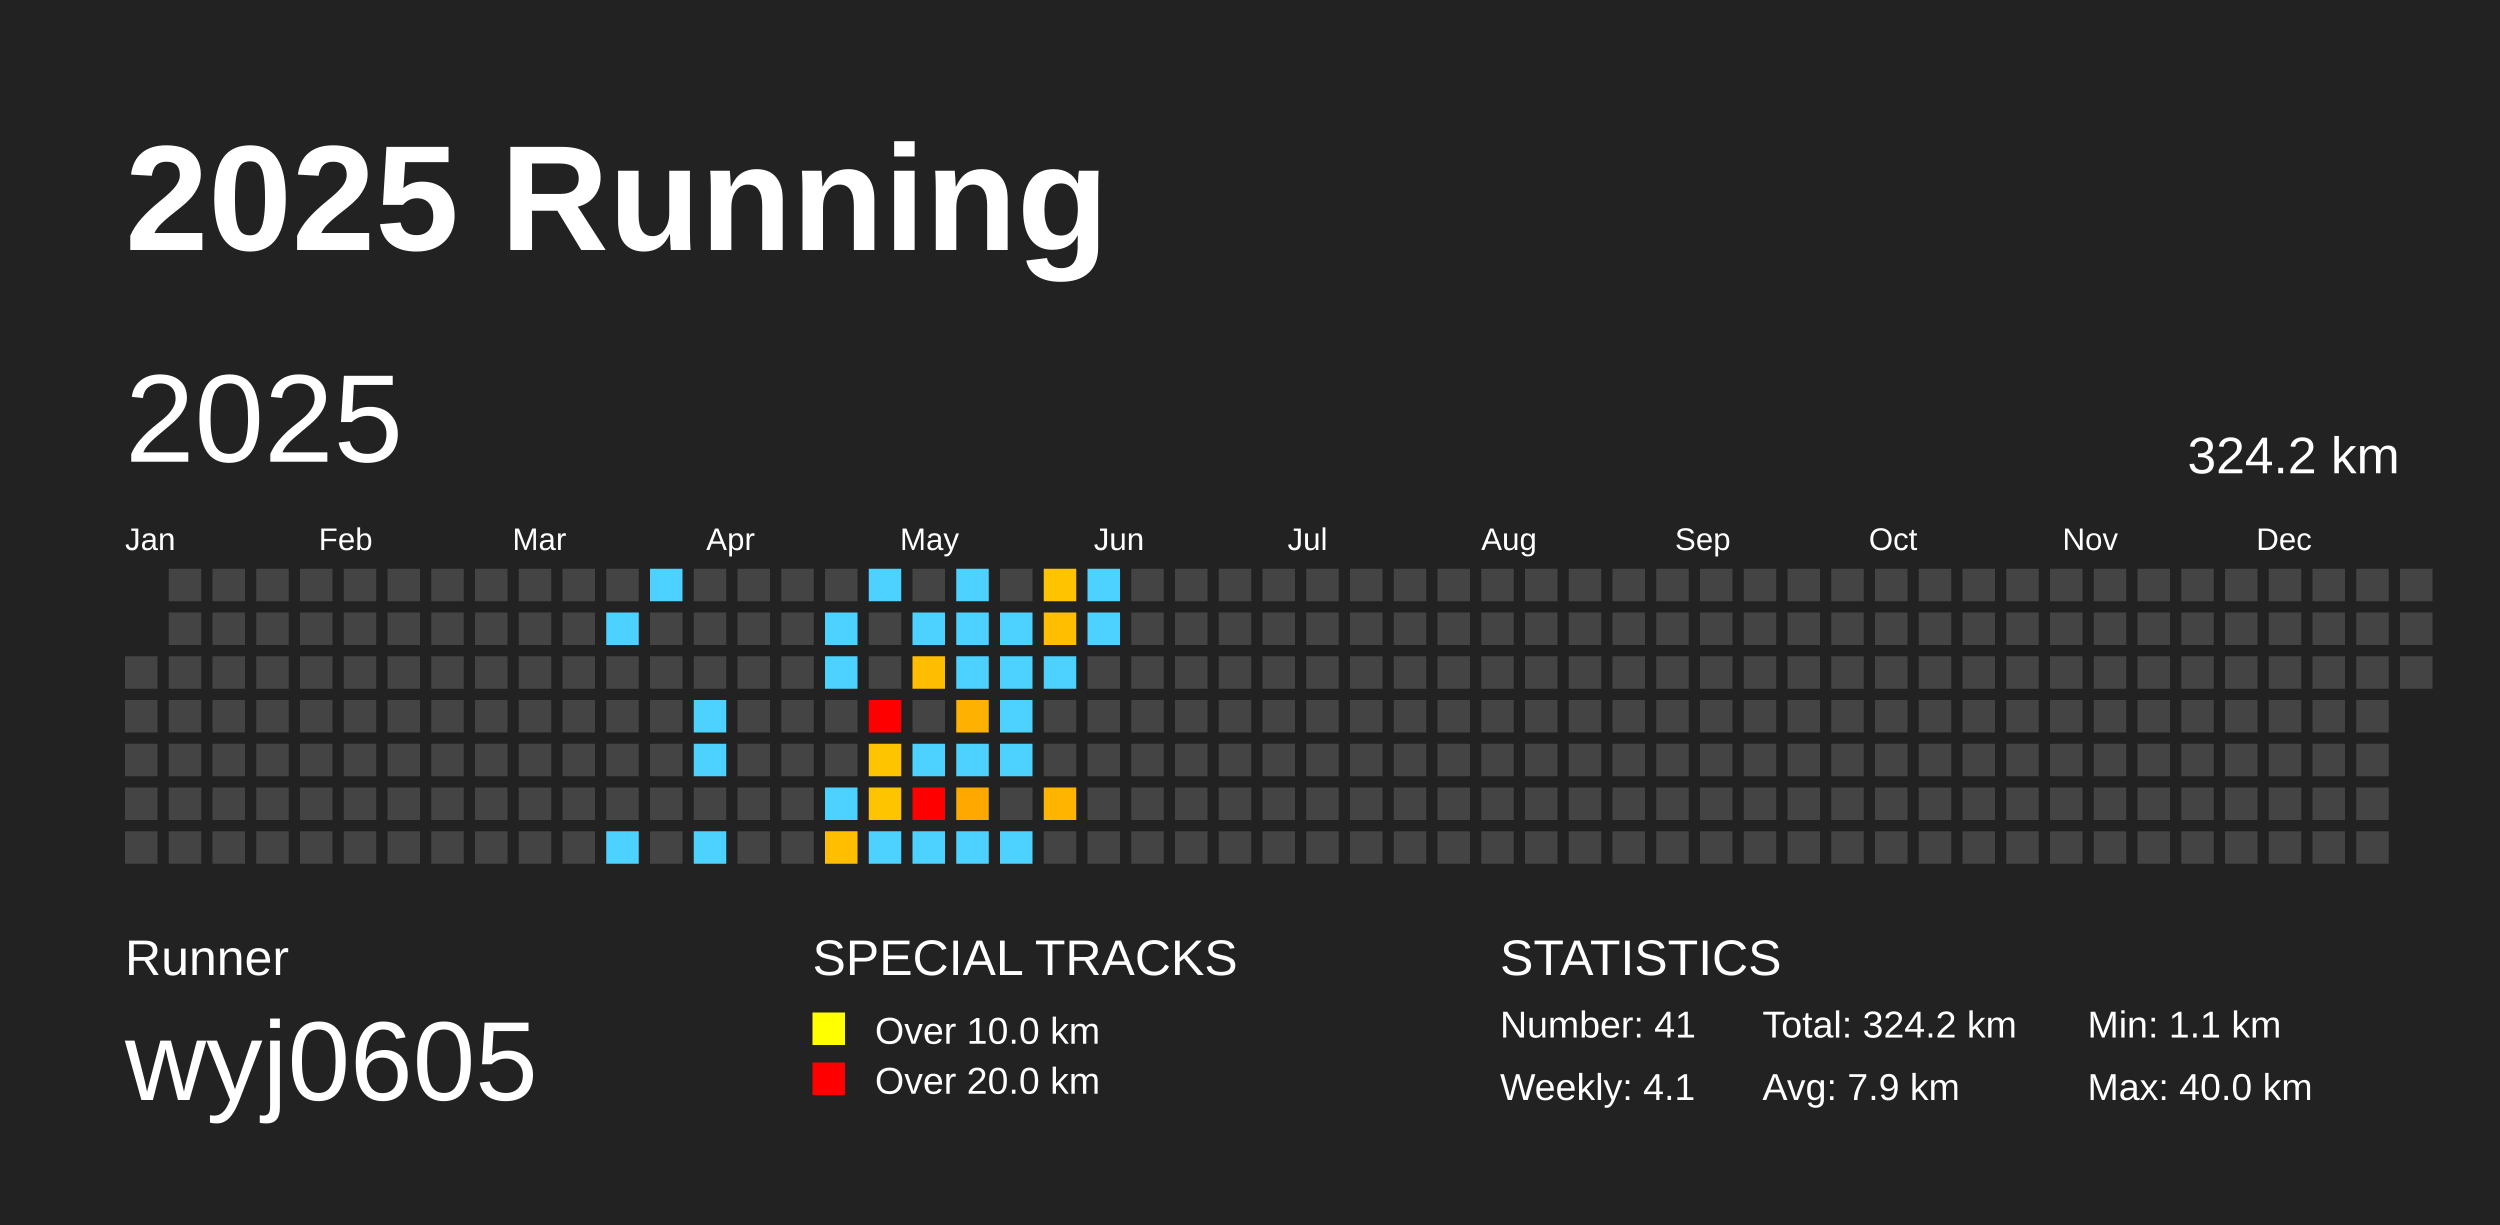
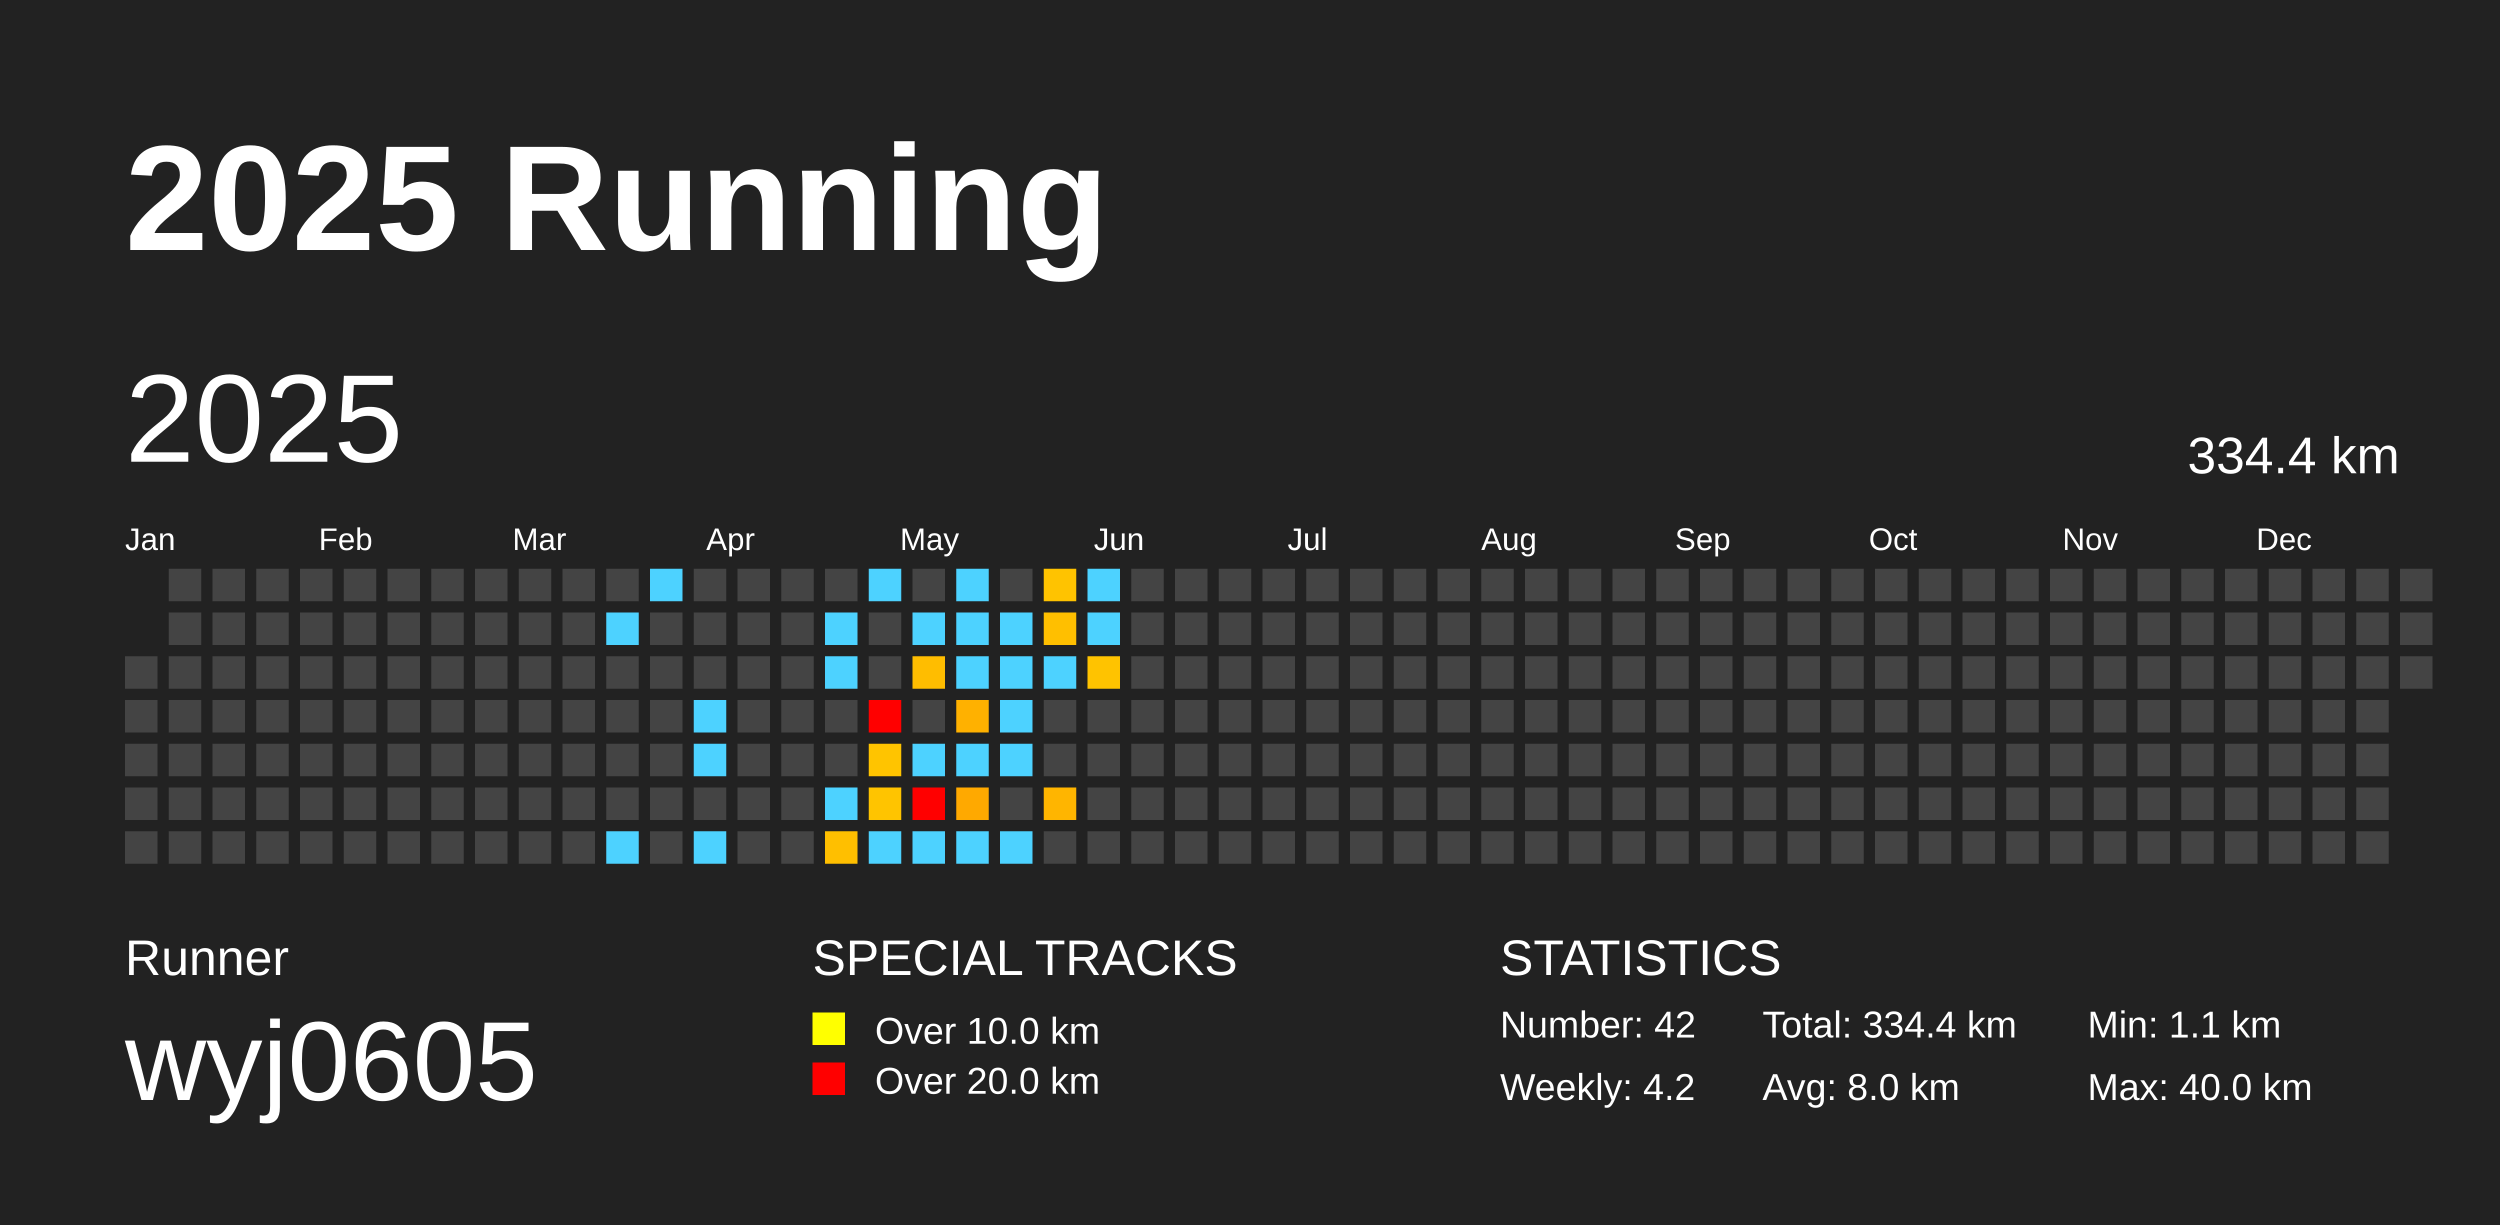
<svg xmlns="http://www.w3.org/2000/svg" baseProfile="full" height="98mm" version="1.1" viewBox="0,0,200,98" width="200mm">
  <defs />
  <rect fill="#222222" height="98" width="200" x="0" y="0" />
  <text fill="#FFFFFF" style="font-size:12px; font-family:Arial; font-weight:bold;" x="10" y="20">2025 Running</text>
  <text fill="#FFFFFF" style="font-size:4px; font-family:Arial" x="10" y="78">Runner</text>
  <text fill="#FFFFFF" style="font-size:9px; font-family:Arial" x="10" y="88">wyj0605</text>
  <text fill="#FFFFFF" style="font-size:4px; font-family:Arial" x="65" y="78">SPECIAL TRACKS</text>
  <rect fill="yellow" height="2.6" width="2.6" x="65" y="81" />
  <text fill="#FFFFFF" style="font-size:3px; font-family:Arial" x="70" y="83.5">Over 10.0 km</text>
  <rect fill="red" height="2.6" width="2.6" x="65" y="85" />
  <text fill="#FFFFFF" style="font-size:3px; font-family:Arial" x="70" y="87.5">Over 20.0 km</text>
  <text fill="#FFFFFF" style="font-size:4px; font-family:Arial" x="120" y="78">STATISTICS</text>
-   <text fill="#FFFFFF" style="font-size:3px; font-family:Arial" x="120" y="83">Number: 41</text>
-   <text fill="#FFFFFF" style="font-size:3px; font-family:Arial" x="120" y="88">Weekly: 4.1</text>
-   <text fill="#FFFFFF" style="font-size:3px; font-family:Arial" x="141" y="83">Total: 324.2 km</text>
-   <text fill="#FFFFFF" style="font-size:3px; font-family:Arial" x="141" y="88">Avg: 7.9 km</text>
+   <text fill="#FFFFFF" style="font-size:3px; font-family:Arial" x="120" y="83">Number: 42</text>
+   <text fill="#FFFFFF" style="font-size:3px; font-family:Arial" x="120" y="88">Weekly: 4.2</text>
+   <text fill="#FFFFFF" style="font-size:3px; font-family:Arial" x="141" y="83">Total: 334.4 km</text>
+   <text fill="#FFFFFF" style="font-size:3px; font-family:Arial" x="141" y="88">Avg: 8.0 km</text>
  <text fill="#FFFFFF" style="font-size:3px; font-family:Arial" x="167" y="83">Min: 1.1 km</text>
  <text fill="#FFFFFF" style="font-size:3px; font-family:Arial" x="167" y="88">Max: 40.0 km</text>
  <text dominant-baseline="hanging" fill="#FFFFFF" style="font-size:10.0px; font-family:Arial;" x="10" y="30">2025</text>
-   <text dominant-baseline="hanging" fill="#FFFFFF" style="font-size:4.125px; font-family:Arial;" x="175" y="35">324.2 km</text>
+   <text dominant-baseline="hanging" fill="#FFFFFF" style="font-size:4.125px; font-family:Arial;" x="175" y="35">334.4 km</text>
  <text fill="#FFFFFF" style="font-size:2.5px; font-family:Arial" x="10.0" y="44">Jan</text>
  <text fill="#FFFFFF" style="font-size:2.5px; font-family:Arial" x="25.5" y="44">Feb</text>
  <text fill="#FFFFFF" style="font-size:2.5px; font-family:Arial" x="41.0" y="44">Mar</text>
  <text fill="#FFFFFF" style="font-size:2.5px; font-family:Arial" x="56.5" y="44">Apr</text>
  <text fill="#FFFFFF" style="font-size:2.5px; font-family:Arial" x="72.0" y="44">May</text>
  <text fill="#FFFFFF" style="font-size:2.5px; font-family:Arial" x="87.5" y="44">Jun</text>
  <text fill="#FFFFFF" style="font-size:2.5px; font-family:Arial" x="103.0" y="44">Jul</text>
  <text fill="#FFFFFF" style="font-size:2.5px; font-family:Arial" x="118.5" y="44">Aug</text>
  <text fill="#FFFFFF" style="font-size:2.5px; font-family:Arial" x="134.0" y="44">Sep</text>
  <text fill="#FFFFFF" style="font-size:2.5px; font-family:Arial" x="149.5" y="44">Oct</text>
  <text fill="#FFFFFF" style="font-size:2.5px; font-family:Arial" x="165.0" y="44">Nov</text>
  <text fill="#FFFFFF" style="font-size:2.5px; font-family:Arial" x="180.5" y="44">Dec</text>
  <rect fill="#444444" height="2.6" width="2.6" x="10.0" y="52.5" />
  <rect fill="#444444" height="2.6" width="2.6" x="10.0" y="56.0" />
  <rect fill="#444444" height="2.6" width="2.6" x="10.0" y="59.5" />
  <rect fill="#444444" height="2.6" width="2.6" x="10.0" y="63.0" />
  <rect fill="#444444" height="2.6" width="2.6" x="10.0" y="66.5" />
  <rect fill="#444444" height="2.6" width="2.6" x="13.5" y="45.5" />
  <rect fill="#444444" height="2.6" width="2.6" x="13.5" y="49.0" />
  <rect fill="#444444" height="2.6" width="2.6" x="13.5" y="52.5" />
  <rect fill="#444444" height="2.6" width="2.6" x="13.5" y="56.0" />
  <rect fill="#444444" height="2.6" width="2.6" x="13.5" y="59.5" />
  <rect fill="#444444" height="2.6" width="2.6" x="13.5" y="63.0" />
  <rect fill="#444444" height="2.6" width="2.6" x="13.5" y="66.5" />
  <rect fill="#444444" height="2.6" width="2.6" x="17.0" y="45.5" />
  <rect fill="#444444" height="2.6" width="2.6" x="17.0" y="49.0" />
  <rect fill="#444444" height="2.6" width="2.6" x="17.0" y="52.5" />
  <rect fill="#444444" height="2.6" width="2.6" x="17.0" y="56.0" />
  <rect fill="#444444" height="2.6" width="2.6" x="17.0" y="59.5" />
  <rect fill="#444444" height="2.6" width="2.6" x="17.0" y="63.0" />
  <rect fill="#444444" height="2.6" width="2.6" x="17.0" y="66.5" />
  <rect fill="#444444" height="2.6" width="2.6" x="20.5" y="45.5" />
  <rect fill="#444444" height="2.6" width="2.6" x="20.5" y="49.0" />
  <rect fill="#444444" height="2.6" width="2.6" x="20.5" y="52.5" />
  <rect fill="#444444" height="2.6" width="2.6" x="20.5" y="56.0" />
  <rect fill="#444444" height="2.6" width="2.6" x="20.5" y="59.5" />
  <rect fill="#444444" height="2.6" width="2.6" x="20.5" y="63.0" />
  <rect fill="#444444" height="2.6" width="2.6" x="20.5" y="66.5" />
  <rect fill="#444444" height="2.6" width="2.6" x="24.0" y="45.5" />
  <rect fill="#444444" height="2.6" width="2.6" x="24.0" y="49.0" />
  <rect fill="#444444" height="2.6" width="2.6" x="24.0" y="52.5" />
  <rect fill="#444444" height="2.6" width="2.6" x="24.0" y="56.0" />
  <rect fill="#444444" height="2.6" width="2.6" x="24.0" y="59.5" />
  <rect fill="#444444" height="2.6" width="2.6" x="24.0" y="63.0" />
  <rect fill="#444444" height="2.6" width="2.6" x="24.0" y="66.5" />
  <rect fill="#444444" height="2.6" width="2.6" x="27.5" y="45.5" />
  <rect fill="#444444" height="2.6" width="2.6" x="27.5" y="49.0" />
  <rect fill="#444444" height="2.6" width="2.6" x="27.5" y="52.5" />
  <rect fill="#444444" height="2.6" width="2.6" x="27.5" y="56.0" />
  <rect fill="#444444" height="2.6" width="2.6" x="27.5" y="59.5" />
  <rect fill="#444444" height="2.6" width="2.6" x="27.5" y="63.0" />
  <rect fill="#444444" height="2.6" width="2.6" x="27.5" y="66.5" />
  <rect fill="#444444" height="2.6" width="2.6" x="31.0" y="45.5" />
  <rect fill="#444444" height="2.6" width="2.6" x="31.0" y="49.0" />
  <rect fill="#444444" height="2.6" width="2.6" x="31.0" y="52.5" />
  <rect fill="#444444" height="2.6" width="2.6" x="31.0" y="56.0" />
  <rect fill="#444444" height="2.6" width="2.6" x="31.0" y="59.5" />
  <rect fill="#444444" height="2.6" width="2.6" x="31.0" y="63.0" />
  <rect fill="#444444" height="2.6" width="2.6" x="31.0" y="66.5" />
  <rect fill="#444444" height="2.6" width="2.6" x="34.5" y="45.5" />
  <rect fill="#444444" height="2.6" width="2.6" x="34.5" y="49.0" />
  <rect fill="#444444" height="2.6" width="2.6" x="34.5" y="52.5" />
  <rect fill="#444444" height="2.6" width="2.6" x="34.5" y="56.0" />
  <rect fill="#444444" height="2.6" width="2.6" x="34.5" y="59.5" />
  <rect fill="#444444" height="2.6" width="2.6" x="34.5" y="63.0" />
  <rect fill="#444444" height="2.6" width="2.6" x="34.5" y="66.5" />
  <rect fill="#444444" height="2.6" width="2.6" x="38.0" y="45.5" />
  <rect fill="#444444" height="2.6" width="2.6" x="38.0" y="49.0" />
  <rect fill="#444444" height="2.6" width="2.6" x="38.0" y="52.5" />
  <rect fill="#444444" height="2.6" width="2.6" x="38.0" y="56.0" />
  <rect fill="#444444" height="2.6" width="2.6" x="38.0" y="59.5" />
  <rect fill="#444444" height="2.6" width="2.6" x="38.0" y="63.0" />
  <rect fill="#444444" height="2.6" width="2.6" x="38.0" y="66.5" />
  <rect fill="#444444" height="2.6" width="2.6" x="41.5" y="45.5" />
  <rect fill="#444444" height="2.6" width="2.6" x="41.5" y="49.0" />
  <rect fill="#444444" height="2.6" width="2.6" x="41.5" y="52.5" />
  <rect fill="#444444" height="2.6" width="2.6" x="41.5" y="56.0" />
  <rect fill="#444444" height="2.6" width="2.6" x="41.5" y="59.5" />
  <rect fill="#444444" height="2.6" width="2.6" x="41.5" y="63.0" />
  <rect fill="#444444" height="2.6" width="2.6" x="41.5" y="66.5" />
  <rect fill="#444444" height="2.6" width="2.6" x="45.0" y="45.5" />
  <rect fill="#444444" height="2.6" width="2.6" x="45.0" y="49.0" />
  <rect fill="#444444" height="2.6" width="2.6" x="45.0" y="52.5" />
  <rect fill="#444444" height="2.6" width="2.6" x="45.0" y="56.0" />
  <rect fill="#444444" height="2.6" width="2.6" x="45.0" y="59.5" />
  <rect fill="#444444" height="2.6" width="2.6" x="45.0" y="63.0" />
  <rect fill="#444444" height="2.6" width="2.6" x="45.0" y="66.5" />
  <rect fill="#444444" height="2.6" width="2.6" x="48.5" y="45.5" />
  <rect fill="#4dd2ff" height="2.6" width="2.6" x="48.5" y="49.0" />
  <rect fill="#444444" height="2.6" width="2.6" x="48.5" y="52.5" />
  <rect fill="#444444" height="2.6" width="2.6" x="48.5" y="56.0" />
  <rect fill="#444444" height="2.6" width="2.6" x="48.5" y="59.5" />
  <rect fill="#444444" height="2.6" width="2.6" x="48.5" y="63.0" />
  <rect fill="#4dd2ff" height="2.6" width="2.6" x="48.5" y="66.5" />
  <rect fill="#4dd2ff" height="2.6" width="2.6" x="52.0" y="45.5" />
  <rect fill="#444444" height="2.6" width="2.6" x="52.0" y="49.0" />
  <rect fill="#444444" height="2.6" width="2.6" x="52.0" y="52.5" />
  <rect fill="#444444" height="2.6" width="2.6" x="52.0" y="56.0" />
  <rect fill="#444444" height="2.6" width="2.6" x="52.0" y="59.5" />
  <rect fill="#444444" height="2.6" width="2.6" x="52.0" y="63.0" />
  <rect fill="#444444" height="2.6" width="2.6" x="52.0" y="66.5" />
  <rect fill="#444444" height="2.6" width="2.6" x="55.5" y="45.5" />
  <rect fill="#444444" height="2.6" width="2.6" x="55.5" y="49.0" />
  <rect fill="#444444" height="2.6" width="2.6" x="55.5" y="52.5" />
  <rect fill="#4dd2ff" height="2.6" width="2.6" x="55.5" y="56.0" />
  <rect fill="#4dd2ff" height="2.6" width="2.6" x="55.5" y="59.5" />
  <rect fill="#444444" height="2.6" width="2.6" x="55.5" y="63.0" />
  <rect fill="#4dd2ff" height="2.6" width="2.6" x="55.5" y="66.5" />
  <rect fill="#444444" height="2.6" width="2.6" x="59.0" y="45.5" />
  <rect fill="#444444" height="2.6" width="2.6" x="59.0" y="49.0" />
  <rect fill="#444444" height="2.6" width="2.6" x="59.0" y="52.5" />
  <rect fill="#444444" height="2.6" width="2.6" x="59.0" y="56.0" />
  <rect fill="#444444" height="2.6" width="2.6" x="59.0" y="59.5" />
  <rect fill="#444444" height="2.6" width="2.6" x="59.0" y="63.0" />
  <rect fill="#444444" height="2.6" width="2.6" x="59.0" y="66.5" />
  <rect fill="#444444" height="2.6" width="2.6" x="62.5" y="45.5" />
  <rect fill="#444444" height="2.6" width="2.6" x="62.5" y="49.0" />
  <rect fill="#444444" height="2.6" width="2.6" x="62.5" y="52.5" />
  <rect fill="#444444" height="2.6" width="2.6" x="62.5" y="56.0" />
  <rect fill="#444444" height="2.6" width="2.6" x="62.5" y="59.5" />
  <rect fill="#444444" height="2.6" width="2.6" x="62.5" y="63.0" />
  <rect fill="#444444" height="2.6" width="2.6" x="62.5" y="66.5" />
  <rect fill="#444444" height="2.6" width="2.6" x="66.0" y="45.5" />
  <rect fill="#4dd2ff" height="2.6" width="2.6" x="66.0" y="49.0" />
  <rect fill="#4dd2ff" height="2.6" width="2.6" x="66.0" y="52.5" />
  <rect fill="#444444" height="2.6" width="2.6" x="66.0" y="56.0" />
  <rect fill="#444444" height="2.6" width="2.6" x="66.0" y="59.5" />
  <rect fill="#4dd2ff" height="2.6" width="2.6" x="66.0" y="63.0" />
  <rect fill="#ffbf00" height="2.6" width="2.6" x="66.0" y="66.5" />
  <rect fill="#4dd2ff" height="2.6" width="2.6" x="69.5" y="45.5" />
  <rect fill="#444444" height="2.6" width="2.6" x="69.5" y="49.0" />
  <rect fill="#444444" height="2.6" width="2.6" x="69.5" y="52.5" />
  <rect fill="red" height="2.6" width="2.6" x="69.5" y="56.0" />
  <rect fill="#ffc400" height="2.6" width="2.6" x="69.5" y="59.5" />
  <rect fill="#ffc400" height="2.6" width="2.6" x="69.5" y="63.0" />
  <rect fill="#4dd2ff" height="2.6" width="2.6" x="69.5" y="66.5" />
  <rect fill="#444444" height="2.6" width="2.6" x="73.0" y="45.5" />
  <rect fill="#4dd2ff" height="2.6" width="2.6" x="73.0" y="49.0" />
  <rect fill="#ffbd00" height="2.6" width="2.6" x="73.0" y="52.5" />
  <rect fill="#444444" height="2.6" width="2.6" x="73.0" y="56.0" />
  <rect fill="#4dd2ff" height="2.6" width="2.6" x="73.0" y="59.5" />
  <rect fill="red" height="2.6" width="2.6" x="73.0" y="63.0" />
  <rect fill="#4dd2ff" height="2.6" width="2.6" x="73.0" y="66.5" />
  <rect fill="#4dd2ff" height="2.6" width="2.6" x="76.5" y="45.5" />
  <rect fill="#4dd2ff" height="2.6" width="2.6" x="76.5" y="49.0" />
  <rect fill="#4dd2ff" height="2.6" width="2.6" x="76.5" y="52.5" />
  <rect fill="#ffb100" height="2.6" width="2.6" x="76.5" y="56.0" />
  <rect fill="#4dd2ff" height="2.6" width="2.6" x="76.5" y="59.5" />
  <rect fill="#ffa900" height="2.6" width="2.6" x="76.5" y="63.0" />
  <rect fill="#4dd2ff" height="2.6" width="2.6" x="76.5" y="66.5" />
  <rect fill="#444444" height="2.6" width="2.6" x="80.0" y="45.5" />
  <rect fill="#4dd2ff" height="2.6" width="2.6" x="80.0" y="49.0" />
  <rect fill="#4dd2ff" height="2.6" width="2.6" x="80.0" y="52.5" />
  <rect fill="#4dd2ff" height="2.6" width="2.6" x="80.0" y="56.0" />
  <rect fill="#4dd2ff" height="2.6" width="2.6" x="80.0" y="59.5" />
  <rect fill="#444444" height="2.6" width="2.6" x="80.0" y="63.0" />
  <rect fill="#4dd2ff" height="2.6" width="2.6" x="80.0" y="66.5" />
  <rect fill="#ffc300" height="2.6" width="2.6" x="83.5" y="45.5" />
  <rect fill="#ffbf00" height="2.6" width="2.6" x="83.5" y="49.0" />
  <rect fill="#4dd2ff" height="2.6" width="2.6" x="83.5" y="52.5" />
  <rect fill="#444444" height="2.6" width="2.6" x="83.5" y="56.0" />
  <rect fill="#444444" height="2.6" width="2.6" x="83.5" y="59.5" />
  <rect fill="#ffb500" height="2.6" width="2.6" x="83.5" y="63.0" />
  <rect fill="#444444" height="2.6" width="2.6" x="83.5" y="66.5" />
  <rect fill="#4dd2ff" height="2.6" width="2.6" x="87.0" y="45.5" />
  <rect fill="#4dd2ff" height="2.6" width="2.6" x="87.0" y="49.0" />
-   <rect fill="#444444" height="2.6" width="2.6" x="87.0" y="52.5" />
+   <rect fill="#ffc300" height="2.6" width="2.6" x="87.0" y="52.5" />
  <rect fill="#444444" height="2.6" width="2.6" x="87.0" y="56.0" />
  <rect fill="#444444" height="2.6" width="2.6" x="87.0" y="59.5" />
  <rect fill="#444444" height="2.6" width="2.6" x="87.0" y="63.0" />
  <rect fill="#444444" height="2.6" width="2.6" x="87.0" y="66.5" />
  <rect fill="#444444" height="2.6" width="2.6" x="90.5" y="45.5" />
  <rect fill="#444444" height="2.6" width="2.6" x="90.5" y="49.0" />
  <rect fill="#444444" height="2.6" width="2.6" x="90.5" y="52.5" />
  <rect fill="#444444" height="2.6" width="2.6" x="90.5" y="56.0" />
  <rect fill="#444444" height="2.6" width="2.6" x="90.5" y="59.5" />
  <rect fill="#444444" height="2.6" width="2.6" x="90.5" y="63.0" />
  <rect fill="#444444" height="2.6" width="2.6" x="90.5" y="66.5" />
  <rect fill="#444444" height="2.6" width="2.6" x="94.0" y="45.5" />
  <rect fill="#444444" height="2.6" width="2.6" x="94.0" y="49.0" />
  <rect fill="#444444" height="2.6" width="2.6" x="94.0" y="52.5" />
  <rect fill="#444444" height="2.6" width="2.6" x="94.0" y="56.0" />
  <rect fill="#444444" height="2.6" width="2.6" x="94.0" y="59.5" />
  <rect fill="#444444" height="2.6" width="2.6" x="94.0" y="63.0" />
  <rect fill="#444444" height="2.6" width="2.6" x="94.0" y="66.5" />
  <rect fill="#444444" height="2.6" width="2.6" x="97.5" y="45.5" />
  <rect fill="#444444" height="2.6" width="2.6" x="97.5" y="49.0" />
  <rect fill="#444444" height="2.6" width="2.6" x="97.5" y="52.5" />
  <rect fill="#444444" height="2.6" width="2.6" x="97.5" y="56.0" />
  <rect fill="#444444" height="2.6" width="2.6" x="97.5" y="59.5" />
  <rect fill="#444444" height="2.6" width="2.6" x="97.5" y="63.0" />
  <rect fill="#444444" height="2.6" width="2.6" x="97.5" y="66.5" />
  <rect fill="#444444" height="2.6" width="2.6" x="101.0" y="45.5" />
  <rect fill="#444444" height="2.6" width="2.6" x="101.0" y="49.0" />
  <rect fill="#444444" height="2.6" width="2.6" x="101.0" y="52.5" />
  <rect fill="#444444" height="2.6" width="2.6" x="101.0" y="56.0" />
  <rect fill="#444444" height="2.6" width="2.6" x="101.0" y="59.5" />
  <rect fill="#444444" height="2.6" width="2.6" x="101.0" y="63.0" />
  <rect fill="#444444" height="2.6" width="2.6" x="101.0" y="66.5" />
  <rect fill="#444444" height="2.6" width="2.6" x="104.5" y="45.5" />
  <rect fill="#444444" height="2.6" width="2.6" x="104.5" y="49.0" />
  <rect fill="#444444" height="2.6" width="2.6" x="104.5" y="52.5" />
  <rect fill="#444444" height="2.6" width="2.6" x="104.5" y="56.0" />
  <rect fill="#444444" height="2.6" width="2.6" x="104.5" y="59.5" />
  <rect fill="#444444" height="2.6" width="2.6" x="104.5" y="63.0" />
  <rect fill="#444444" height="2.6" width="2.6" x="104.5" y="66.5" />
  <rect fill="#444444" height="2.6" width="2.6" x="108.0" y="45.5" />
  <rect fill="#444444" height="2.6" width="2.6" x="108.0" y="49.0" />
  <rect fill="#444444" height="2.6" width="2.6" x="108.0" y="52.5" />
  <rect fill="#444444" height="2.6" width="2.6" x="108.0" y="56.0" />
  <rect fill="#444444" height="2.6" width="2.6" x="108.0" y="59.5" />
  <rect fill="#444444" height="2.6" width="2.6" x="108.0" y="63.0" />
  <rect fill="#444444" height="2.6" width="2.6" x="108.0" y="66.5" />
  <rect fill="#444444" height="2.6" width="2.6" x="111.5" y="45.5" />
  <rect fill="#444444" height="2.6" width="2.6" x="111.5" y="49.0" />
  <rect fill="#444444" height="2.6" width="2.6" x="111.5" y="52.5" />
  <rect fill="#444444" height="2.6" width="2.6" x="111.5" y="56.0" />
  <rect fill="#444444" height="2.6" width="2.6" x="111.5" y="59.5" />
  <rect fill="#444444" height="2.6" width="2.6" x="111.5" y="63.0" />
  <rect fill="#444444" height="2.6" width="2.6" x="111.5" y="66.5" />
  <rect fill="#444444" height="2.6" width="2.6" x="115.0" y="45.5" />
  <rect fill="#444444" height="2.6" width="2.6" x="115.0" y="49.0" />
  <rect fill="#444444" height="2.6" width="2.6" x="115.0" y="52.5" />
  <rect fill="#444444" height="2.6" width="2.6" x="115.0" y="56.0" />
  <rect fill="#444444" height="2.6" width="2.6" x="115.0" y="59.5" />
  <rect fill="#444444" height="2.6" width="2.6" x="115.0" y="63.0" />
  <rect fill="#444444" height="2.6" width="2.6" x="115.0" y="66.5" />
  <rect fill="#444444" height="2.6" width="2.6" x="118.5" y="45.5" />
  <rect fill="#444444" height="2.6" width="2.6" x="118.5" y="49.0" />
  <rect fill="#444444" height="2.6" width="2.6" x="118.5" y="52.5" />
  <rect fill="#444444" height="2.6" width="2.6" x="118.5" y="56.0" />
  <rect fill="#444444" height="2.6" width="2.6" x="118.5" y="59.5" />
  <rect fill="#444444" height="2.6" width="2.6" x="118.5" y="63.0" />
  <rect fill="#444444" height="2.6" width="2.6" x="118.5" y="66.5" />
  <rect fill="#444444" height="2.6" width="2.6" x="122.0" y="45.5" />
  <rect fill="#444444" height="2.6" width="2.6" x="122.0" y="49.0" />
  <rect fill="#444444" height="2.6" width="2.6" x="122.0" y="52.5" />
  <rect fill="#444444" height="2.6" width="2.6" x="122.0" y="56.0" />
  <rect fill="#444444" height="2.6" width="2.6" x="122.0" y="59.5" />
  <rect fill="#444444" height="2.6" width="2.6" x="122.0" y="63.0" />
  <rect fill="#444444" height="2.6" width="2.6" x="122.0" y="66.5" />
  <rect fill="#444444" height="2.6" width="2.6" x="125.5" y="45.5" />
  <rect fill="#444444" height="2.6" width="2.6" x="125.5" y="49.0" />
  <rect fill="#444444" height="2.6" width="2.6" x="125.5" y="52.5" />
  <rect fill="#444444" height="2.6" width="2.6" x="125.5" y="56.0" />
  <rect fill="#444444" height="2.6" width="2.6" x="125.5" y="59.5" />
  <rect fill="#444444" height="2.6" width="2.6" x="125.5" y="63.0" />
  <rect fill="#444444" height="2.6" width="2.6" x="125.5" y="66.5" />
  <rect fill="#444444" height="2.6" width="2.6" x="129.0" y="45.5" />
  <rect fill="#444444" height="2.6" width="2.6" x="129.0" y="49.0" />
  <rect fill="#444444" height="2.6" width="2.6" x="129.0" y="52.5" />
  <rect fill="#444444" height="2.6" width="2.6" x="129.0" y="56.0" />
  <rect fill="#444444" height="2.6" width="2.6" x="129.0" y="59.5" />
  <rect fill="#444444" height="2.6" width="2.6" x="129.0" y="63.0" />
  <rect fill="#444444" height="2.6" width="2.6" x="129.0" y="66.5" />
  <rect fill="#444444" height="2.6" width="2.6" x="132.5" y="45.5" />
  <rect fill="#444444" height="2.6" width="2.6" x="132.5" y="49.0" />
  <rect fill="#444444" height="2.6" width="2.6" x="132.5" y="52.5" />
  <rect fill="#444444" height="2.6" width="2.6" x="132.5" y="56.0" />
  <rect fill="#444444" height="2.6" width="2.6" x="132.5" y="59.5" />
  <rect fill="#444444" height="2.6" width="2.6" x="132.5" y="63.0" />
  <rect fill="#444444" height="2.6" width="2.6" x="132.5" y="66.5" />
  <rect fill="#444444" height="2.6" width="2.6" x="136.0" y="45.5" />
  <rect fill="#444444" height="2.6" width="2.6" x="136.0" y="49.0" />
  <rect fill="#444444" height="2.6" width="2.6" x="136.0" y="52.5" />
  <rect fill="#444444" height="2.6" width="2.6" x="136.0" y="56.0" />
  <rect fill="#444444" height="2.6" width="2.6" x="136.0" y="59.5" />
  <rect fill="#444444" height="2.6" width="2.6" x="136.0" y="63.0" />
  <rect fill="#444444" height="2.6" width="2.6" x="136.0" y="66.5" />
  <rect fill="#444444" height="2.6" width="2.6" x="139.5" y="45.5" />
  <rect fill="#444444" height="2.6" width="2.6" x="139.5" y="49.0" />
  <rect fill="#444444" height="2.6" width="2.6" x="139.5" y="52.5" />
  <rect fill="#444444" height="2.6" width="2.6" x="139.5" y="56.0" />
  <rect fill="#444444" height="2.6" width="2.6" x="139.5" y="59.5" />
  <rect fill="#444444" height="2.6" width="2.6" x="139.5" y="63.0" />
  <rect fill="#444444" height="2.6" width="2.6" x="139.5" y="66.5" />
  <rect fill="#444444" height="2.6" width="2.6" x="143.0" y="45.5" />
  <rect fill="#444444" height="2.6" width="2.6" x="143.0" y="49.0" />
  <rect fill="#444444" height="2.6" width="2.6" x="143.0" y="52.5" />
  <rect fill="#444444" height="2.6" width="2.6" x="143.0" y="56.0" />
  <rect fill="#444444" height="2.6" width="2.6" x="143.0" y="59.5" />
  <rect fill="#444444" height="2.6" width="2.6" x="143.0" y="63.0" />
  <rect fill="#444444" height="2.6" width="2.6" x="143.0" y="66.5" />
  <rect fill="#444444" height="2.6" width="2.6" x="146.5" y="45.5" />
  <rect fill="#444444" height="2.6" width="2.6" x="146.5" y="49.0" />
  <rect fill="#444444" height="2.6" width="2.6" x="146.5" y="52.5" />
  <rect fill="#444444" height="2.6" width="2.6" x="146.5" y="56.0" />
  <rect fill="#444444" height="2.6" width="2.6" x="146.5" y="59.5" />
  <rect fill="#444444" height="2.6" width="2.6" x="146.5" y="63.0" />
  <rect fill="#444444" height="2.6" width="2.6" x="146.5" y="66.5" />
  <rect fill="#444444" height="2.6" width="2.6" x="150.0" y="45.5" />
  <rect fill="#444444" height="2.6" width="2.6" x="150.0" y="49.0" />
  <rect fill="#444444" height="2.6" width="2.6" x="150.0" y="52.5" />
  <rect fill="#444444" height="2.6" width="2.6" x="150.0" y="56.0" />
  <rect fill="#444444" height="2.6" width="2.6" x="150.0" y="59.5" />
  <rect fill="#444444" height="2.6" width="2.6" x="150.0" y="63.0" />
  <rect fill="#444444" height="2.6" width="2.6" x="150.0" y="66.5" />
  <rect fill="#444444" height="2.6" width="2.6" x="153.5" y="45.5" />
  <rect fill="#444444" height="2.6" width="2.6" x="153.5" y="49.0" />
  <rect fill="#444444" height="2.6" width="2.6" x="153.5" y="52.5" />
  <rect fill="#444444" height="2.6" width="2.6" x="153.5" y="56.0" />
  <rect fill="#444444" height="2.6" width="2.6" x="153.5" y="59.5" />
  <rect fill="#444444" height="2.6" width="2.6" x="153.5" y="63.0" />
  <rect fill="#444444" height="2.6" width="2.6" x="153.5" y="66.5" />
  <rect fill="#444444" height="2.6" width="2.6" x="157.0" y="45.5" />
  <rect fill="#444444" height="2.6" width="2.6" x="157.0" y="49.0" />
  <rect fill="#444444" height="2.6" width="2.6" x="157.0" y="52.5" />
  <rect fill="#444444" height="2.6" width="2.6" x="157.0" y="56.0" />
  <rect fill="#444444" height="2.6" width="2.6" x="157.0" y="59.5" />
  <rect fill="#444444" height="2.6" width="2.6" x="157.0" y="63.0" />
  <rect fill="#444444" height="2.6" width="2.6" x="157.0" y="66.5" />
  <rect fill="#444444" height="2.6" width="2.6" x="160.5" y="45.5" />
  <rect fill="#444444" height="2.6" width="2.6" x="160.5" y="49.0" />
  <rect fill="#444444" height="2.6" width="2.6" x="160.5" y="52.5" />
  <rect fill="#444444" height="2.6" width="2.6" x="160.5" y="56.0" />
  <rect fill="#444444" height="2.6" width="2.6" x="160.5" y="59.5" />
  <rect fill="#444444" height="2.6" width="2.6" x="160.5" y="63.0" />
  <rect fill="#444444" height="2.6" width="2.6" x="160.5" y="66.5" />
  <rect fill="#444444" height="2.6" width="2.6" x="164.0" y="45.5" />
  <rect fill="#444444" height="2.6" width="2.6" x="164.0" y="49.0" />
  <rect fill="#444444" height="2.6" width="2.6" x="164.0" y="52.5" />
  <rect fill="#444444" height="2.6" width="2.6" x="164.0" y="56.0" />
  <rect fill="#444444" height="2.6" width="2.6" x="164.0" y="59.5" />
  <rect fill="#444444" height="2.6" width="2.6" x="164.0" y="63.0" />
  <rect fill="#444444" height="2.6" width="2.6" x="164.0" y="66.5" />
  <rect fill="#444444" height="2.6" width="2.6" x="167.5" y="45.5" />
  <rect fill="#444444" height="2.6" width="2.6" x="167.5" y="49.0" />
  <rect fill="#444444" height="2.6" width="2.6" x="167.5" y="52.5" />
  <rect fill="#444444" height="2.6" width="2.6" x="167.5" y="56.0" />
  <rect fill="#444444" height="2.6" width="2.6" x="167.5" y="59.5" />
  <rect fill="#444444" height="2.6" width="2.6" x="167.5" y="63.0" />
  <rect fill="#444444" height="2.6" width="2.6" x="167.5" y="66.5" />
  <rect fill="#444444" height="2.6" width="2.6" x="171.0" y="45.5" />
  <rect fill="#444444" height="2.6" width="2.6" x="171.0" y="49.0" />
  <rect fill="#444444" height="2.6" width="2.6" x="171.0" y="52.5" />
  <rect fill="#444444" height="2.6" width="2.6" x="171.0" y="56.0" />
  <rect fill="#444444" height="2.6" width="2.6" x="171.0" y="59.5" />
  <rect fill="#444444" height="2.6" width="2.6" x="171.0" y="63.0" />
  <rect fill="#444444" height="2.6" width="2.6" x="171.0" y="66.5" />
  <rect fill="#444444" height="2.6" width="2.6" x="174.5" y="45.5" />
  <rect fill="#444444" height="2.6" width="2.6" x="174.5" y="49.0" />
  <rect fill="#444444" height="2.6" width="2.6" x="174.5" y="52.5" />
  <rect fill="#444444" height="2.6" width="2.6" x="174.5" y="56.0" />
  <rect fill="#444444" height="2.6" width="2.6" x="174.5" y="59.5" />
  <rect fill="#444444" height="2.6" width="2.6" x="174.5" y="63.0" />
  <rect fill="#444444" height="2.6" width="2.6" x="174.5" y="66.5" />
  <rect fill="#444444" height="2.6" width="2.6" x="178.0" y="45.5" />
  <rect fill="#444444" height="2.6" width="2.6" x="178.0" y="49.0" />
  <rect fill="#444444" height="2.6" width="2.6" x="178.0" y="52.5" />
  <rect fill="#444444" height="2.6" width="2.6" x="178.0" y="56.0" />
  <rect fill="#444444" height="2.6" width="2.6" x="178.0" y="59.5" />
  <rect fill="#444444" height="2.6" width="2.6" x="178.0" y="63.0" />
  <rect fill="#444444" height="2.6" width="2.6" x="178.0" y="66.5" />
  <rect fill="#444444" height="2.6" width="2.6" x="181.5" y="45.5" />
  <rect fill="#444444" height="2.6" width="2.6" x="181.5" y="49.0" />
  <rect fill="#444444" height="2.6" width="2.6" x="181.5" y="52.5" />
  <rect fill="#444444" height="2.6" width="2.6" x="181.5" y="56.0" />
  <rect fill="#444444" height="2.6" width="2.6" x="181.5" y="59.5" />
  <rect fill="#444444" height="2.6" width="2.6" x="181.5" y="63.0" />
  <rect fill="#444444" height="2.6" width="2.6" x="181.5" y="66.5" />
  <rect fill="#444444" height="2.6" width="2.6" x="185.0" y="45.5" />
  <rect fill="#444444" height="2.6" width="2.6" x="185.0" y="49.0" />
  <rect fill="#444444" height="2.6" width="2.6" x="185.0" y="52.5" />
  <rect fill="#444444" height="2.6" width="2.6" x="185.0" y="56.0" />
  <rect fill="#444444" height="2.6" width="2.6" x="185.0" y="59.5" />
  <rect fill="#444444" height="2.6" width="2.6" x="185.0" y="63.0" />
  <rect fill="#444444" height="2.6" width="2.6" x="185.0" y="66.5" />
  <rect fill="#444444" height="2.6" width="2.6" x="188.5" y="45.5" />
  <rect fill="#444444" height="2.6" width="2.6" x="188.5" y="49.0" />
  <rect fill="#444444" height="2.6" width="2.6" x="188.5" y="52.5" />
  <rect fill="#444444" height="2.6" width="2.6" x="188.5" y="56.0" />
  <rect fill="#444444" height="2.6" width="2.6" x="188.5" y="59.5" />
  <rect fill="#444444" height="2.6" width="2.6" x="188.5" y="63.0" />
  <rect fill="#444444" height="2.6" width="2.6" x="188.5" y="66.5" />
  <rect fill="#444444" height="2.6" width="2.6" x="192.0" y="45.5" />
  <rect fill="#444444" height="2.6" width="2.6" x="192.0" y="49.0" />
  <rect fill="#444444" height="2.6" width="2.6" x="192.0" y="52.5" />
</svg>
